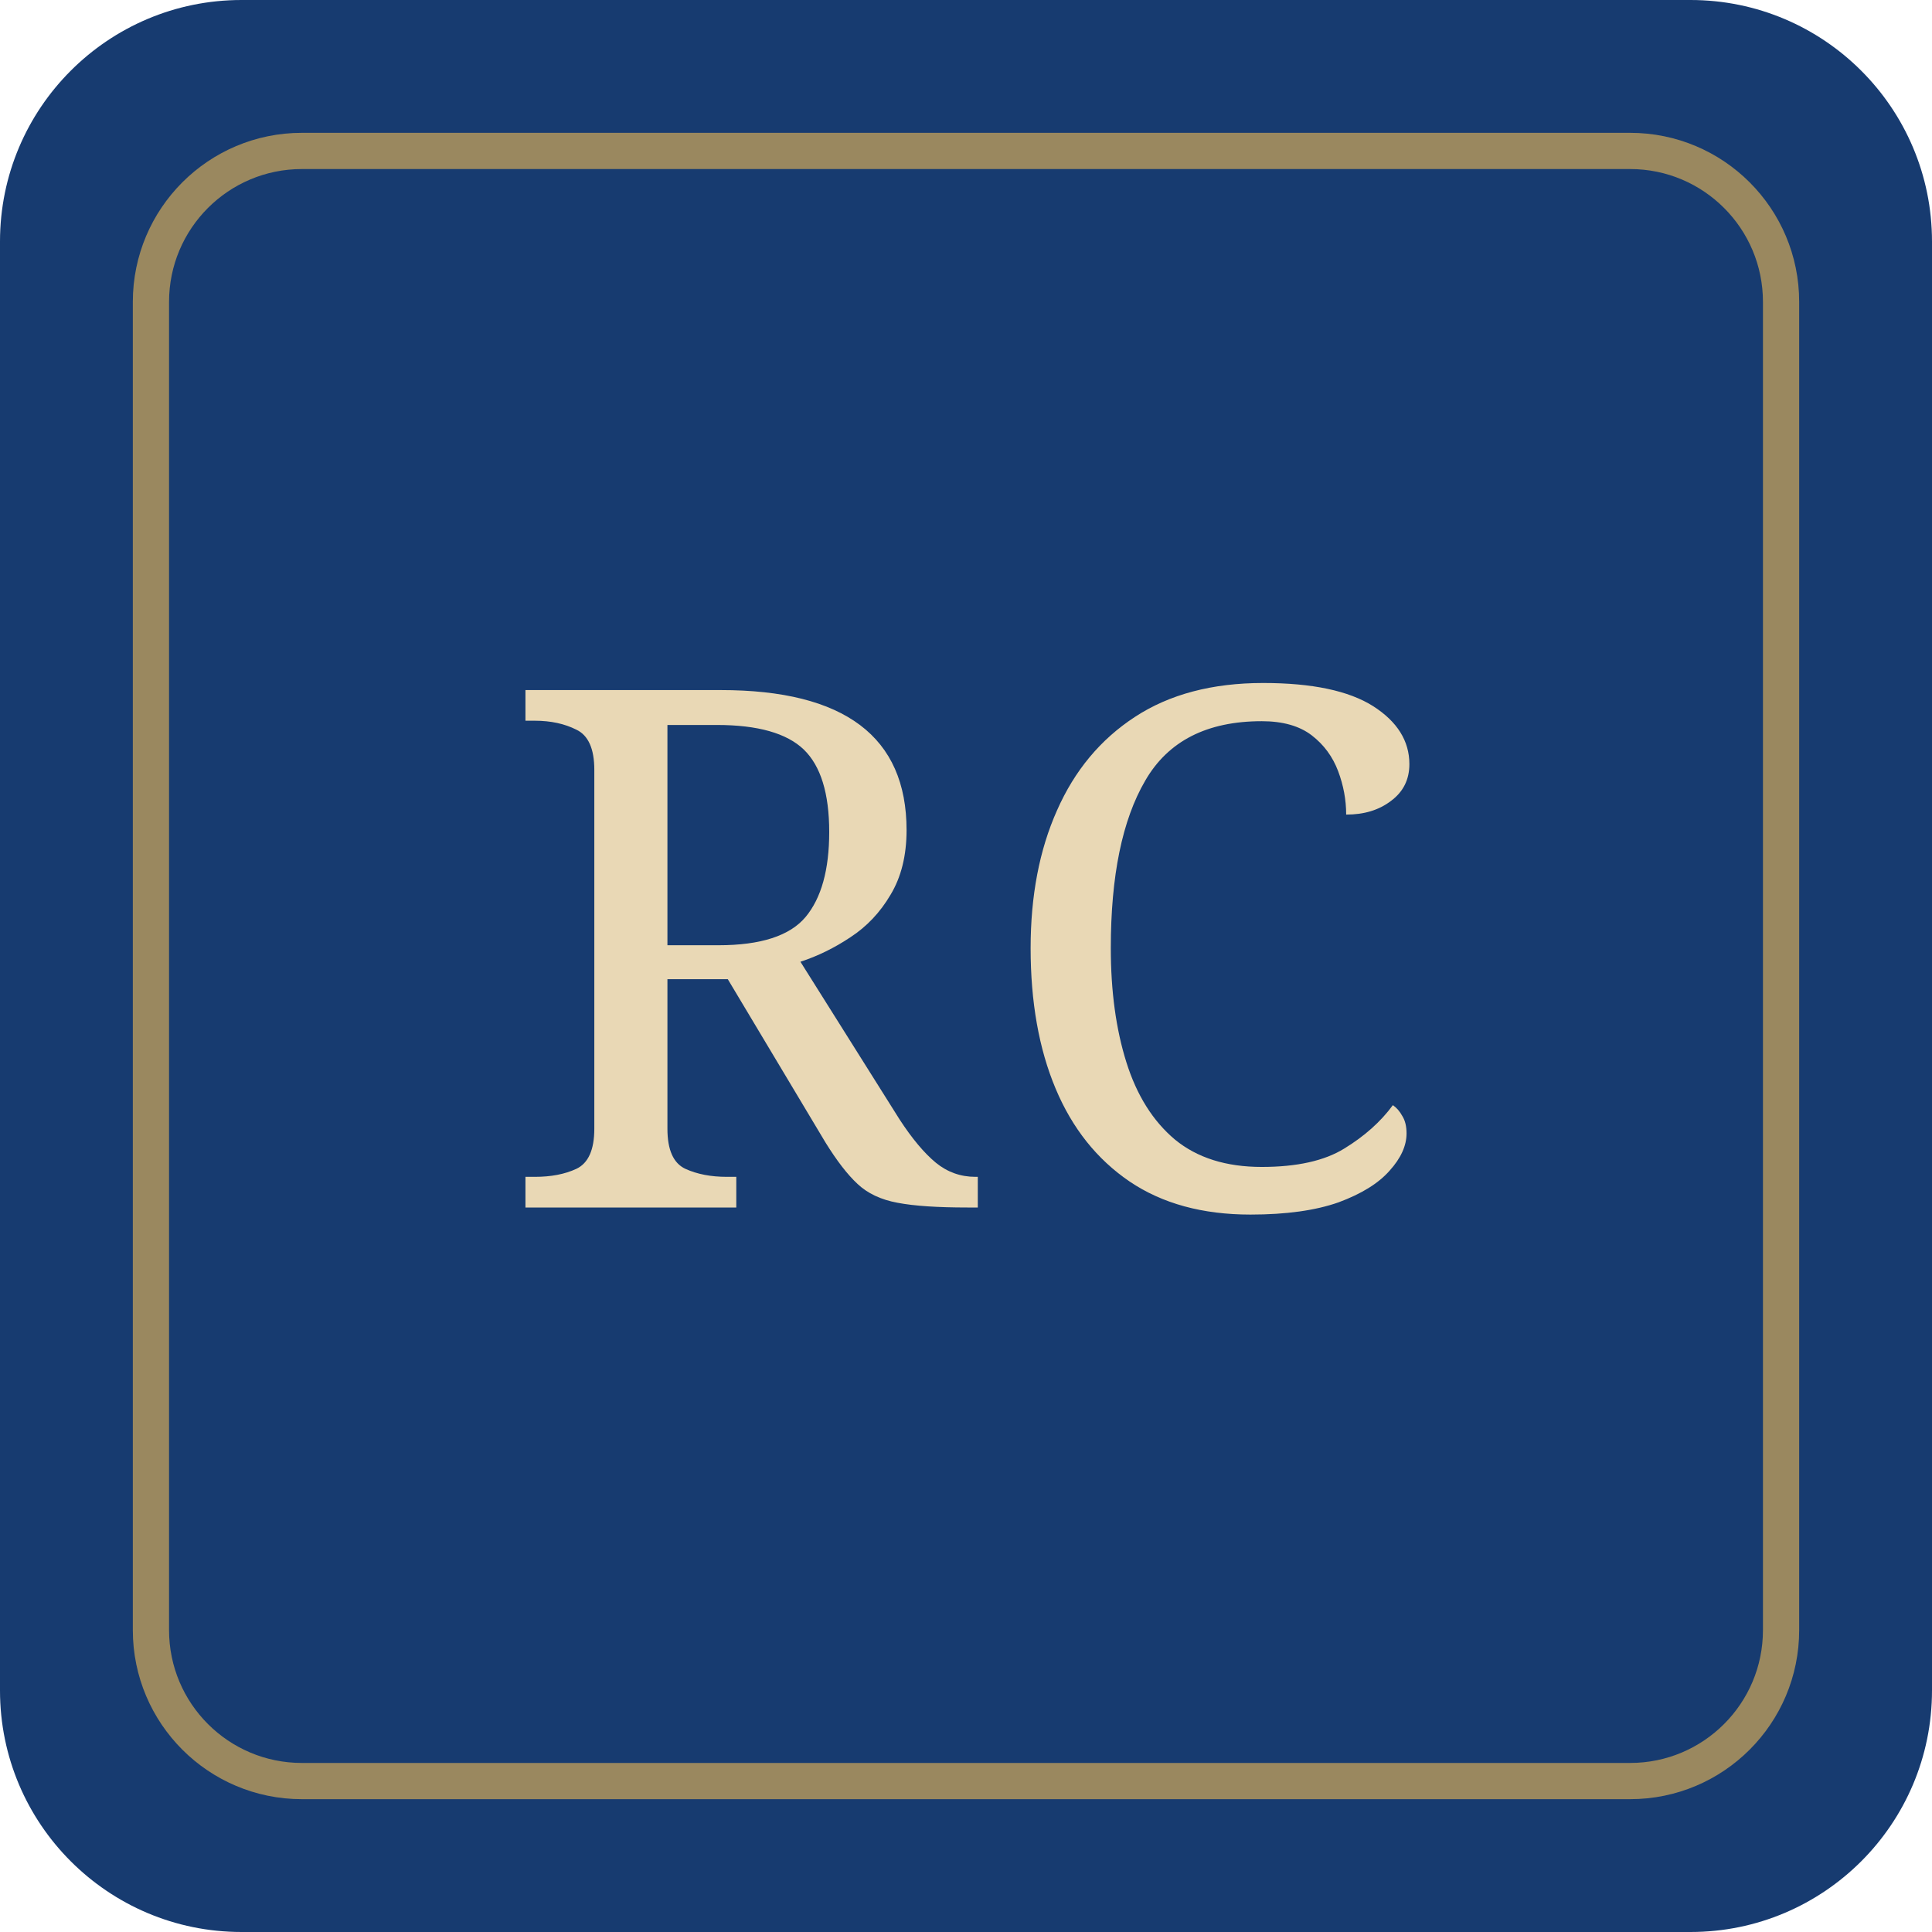
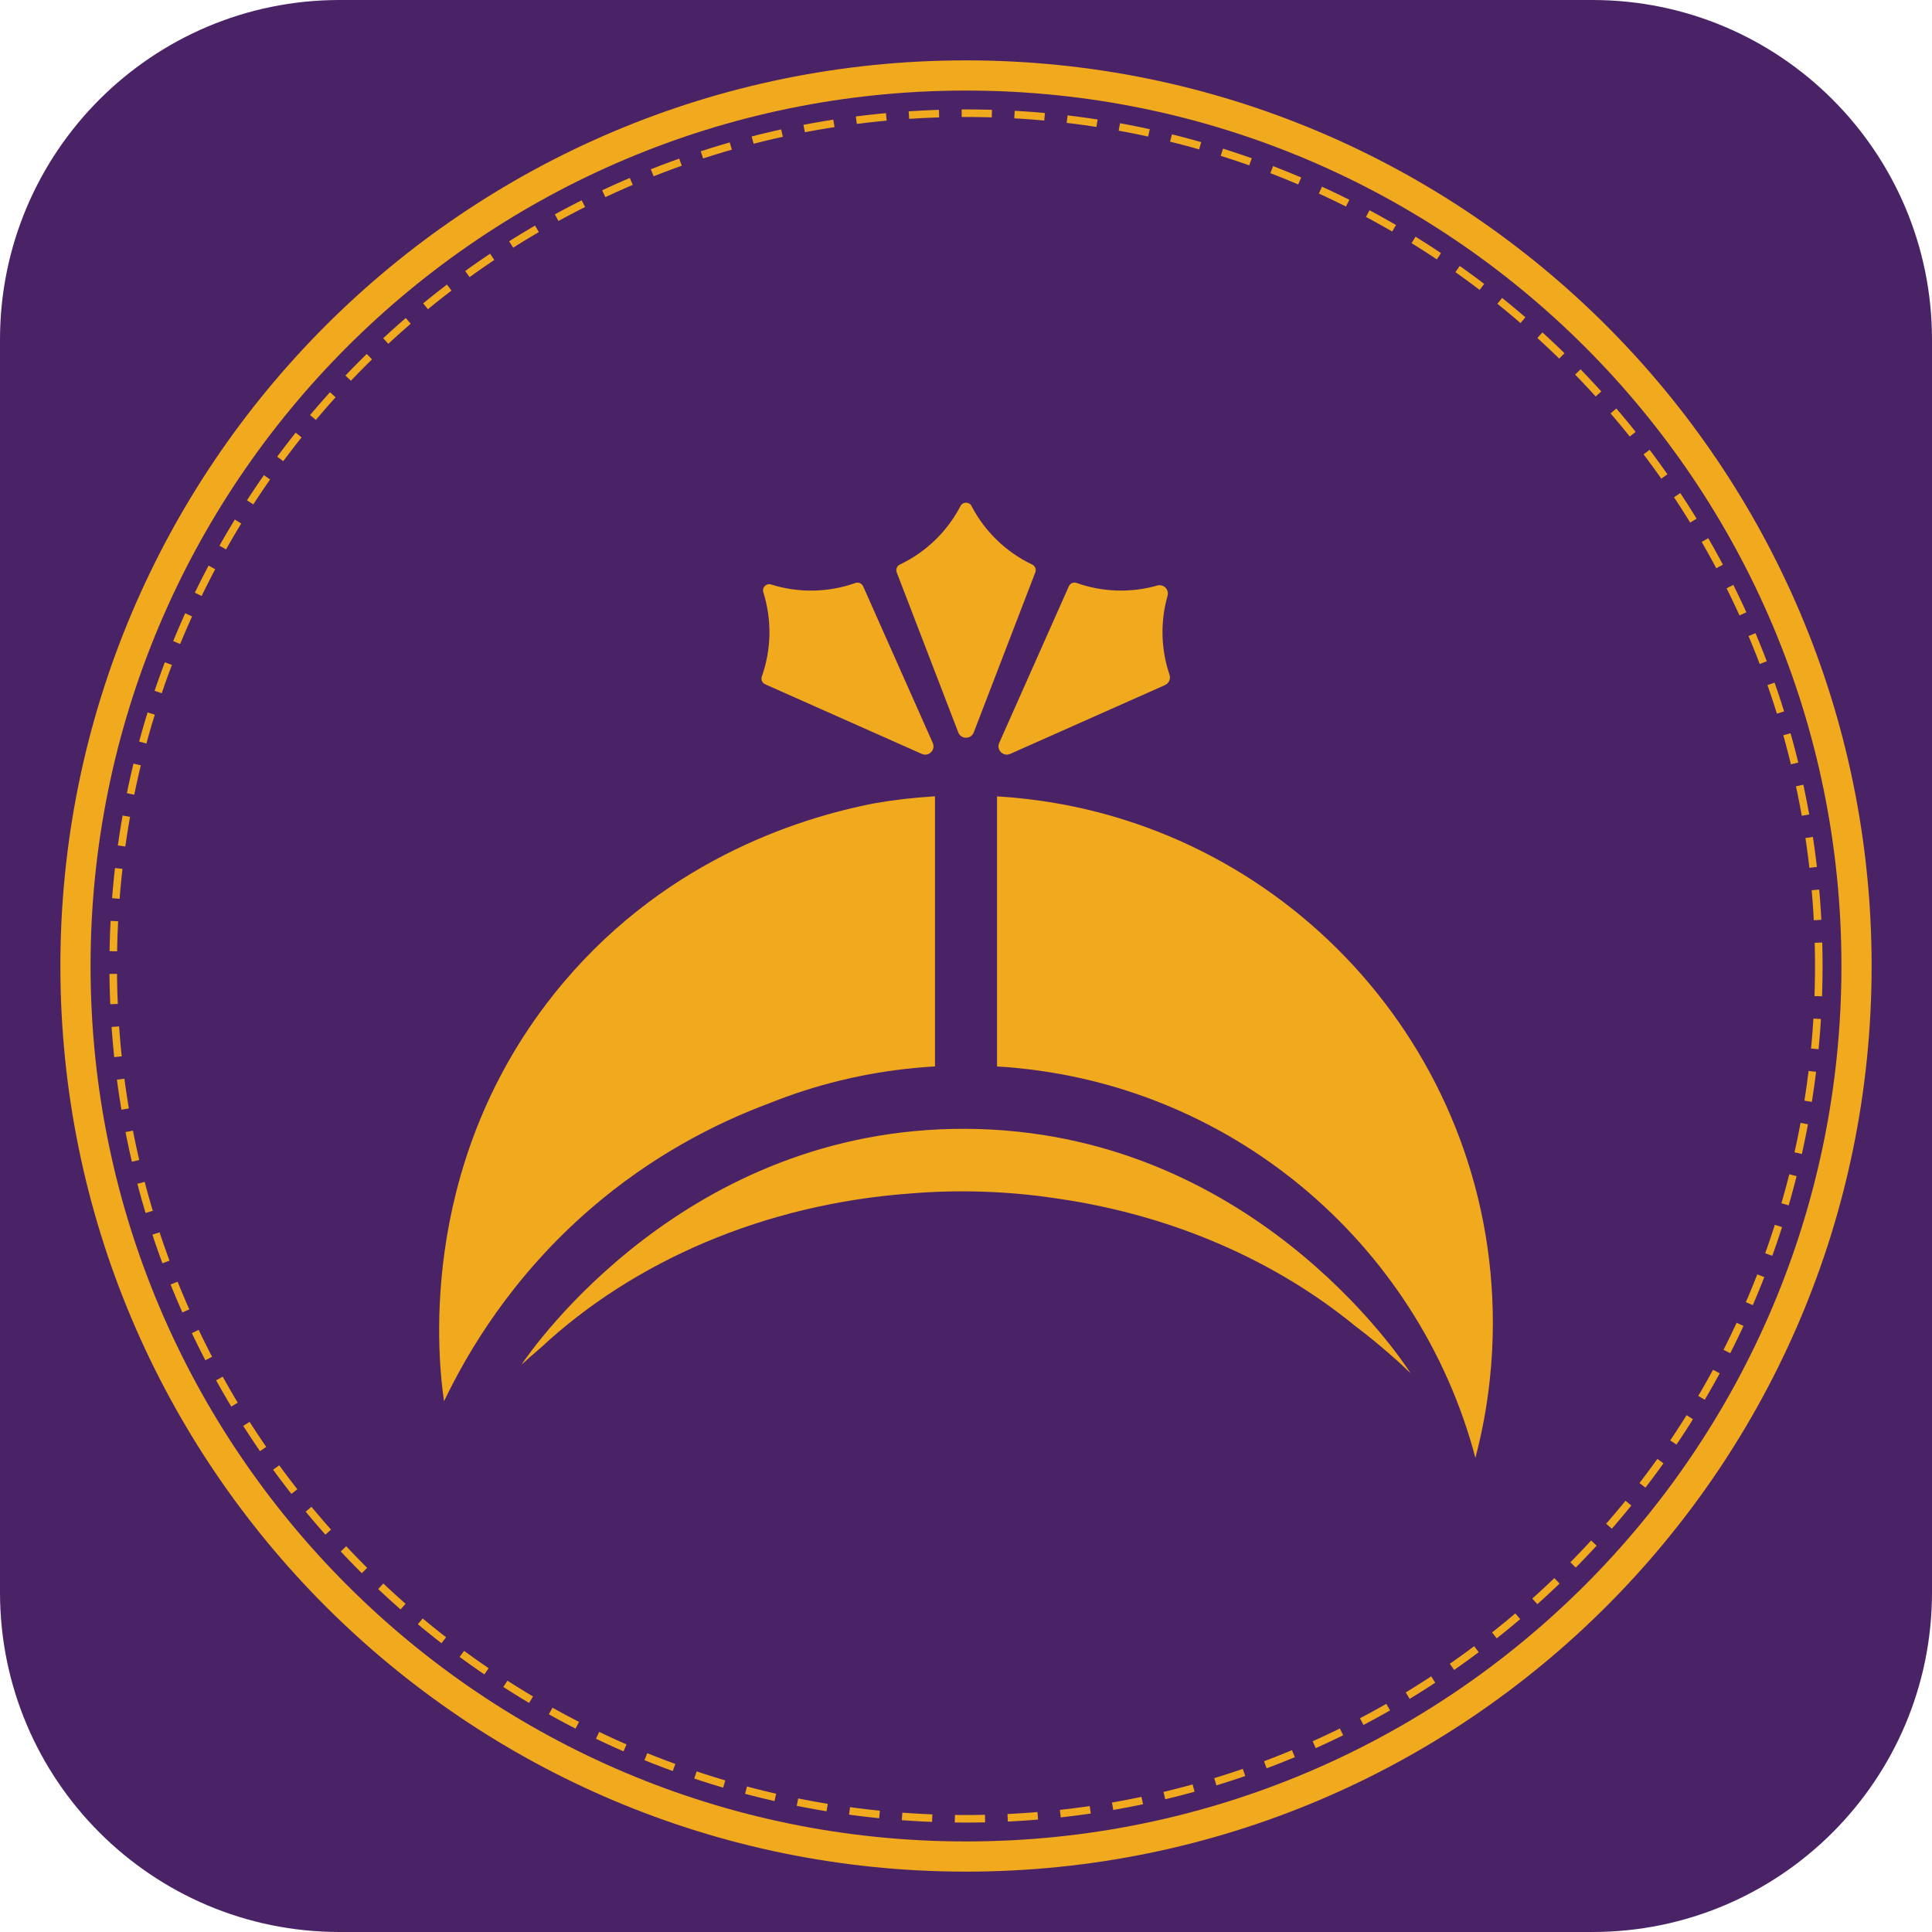
- <svg xmlns="http://www.w3.org/2000/svg" viewBox="0 0 64 64" fill="none">
-   <rect width="64" height="64" rx="8" fill="#173B70" />
-   <rect x="5" y="5" width="54" height="54" rx="5" stroke="#C5A15A" stroke-width="1.2" stroke-opacity="0.75" />
-   <text x="32" y="40" text-anchor="middle" fill="#E9D8B5" font-family="Georgia, serif" font-size="24" letter-spacing="1">RC</text>
+ <svg xmlns="http://www.w3.org/2000/svg" viewBox="0 0 512 512">
+   <rect width="512" height="512" rx="90" fill="#4A2366" />
+   <circle cx="256" cy="256" r="236" fill="none" stroke="#F1A91E" stroke-width="8" />
+   <circle cx="256" cy="256" r="226" fill="none" stroke="#F1A91E" stroke-width="2" stroke-dasharray="8 6" />
+   <g transform="matrix(0.42 0 0 0.42 46 46)">
+     <path fill="#F1A91E" d="M479.13,393.01c.43-.03.87-.05,1.3-.07v170.41c-4.1.24-8.16.55-12.21.93h-.07c-.08,0-.14,0-.21.03-32.12,3.03-62.92,10.63-91.71,22.16-.14.05-.3.1-.45.17-35.44,13.25-74.66,33.84-112.06,66-50.04,43.04-78.06,90.68-93.08,122-3.03-20.89-19.02-145.69,69.14-256.62,66.06-83.12,153.02-111.15,202.74-120.74.03-.01.05-.03.08-.01,11.97-2.08,24.15-3.51,36.52-4.26Z" />
+     <path fill="#F1A91E" d="M832.43,725.13c0,12-.63,23.85-1.89,35.52-1.78,16.98-4.86,33.58-9.12,49.7-36.01-136.31-156.36-238.36-301.84-246.95v-170.41c3.2.17,6.38.41,9.55.69,169.98,14.9,303.3,157.62,303.3,331.45Z" />
+     <path fill="#F1A91E" d="M780.55,756.96c-6.46-6.21-18.35-17.23-35.28-30.05-49.84-40.75-114.23-69.33-186.11-79.96-13.84-2.16-28.26-3.66-43.21-4.34-17.31-.8-34.02-.45-50.08.85-.12,0-.24.01-.35.03-92.81,6.64-175.38,42.92-233.81,97.35-.04.03-.07.05-.09.08-5.46,4.6-9.55,8.31-12.16,10.72,7.25-10.8,104.04-149.83,280.55-148.9,178.33.92,273.87,143.83,280.55,154.23Z" />
+     <g>
+       <path fill="#F1A91E" d="M435.1,260.41c14.65,32.94,29.29,65.89,43.93,98.84,1.95,4.39-2.53,8.87-6.92,6.92-32.94-14.64-65.89-29.29-98.84-43.93-1.87-.83-2.79-2.96-2.11-4.88,6.1-17.15,6.42-35.89.94-53.2-.94-2.98,1.91-5.84,4.9-4.9,17.31,5.47,36.06,5.16,53.2-.94,1.93-.69,4.05.24,4.88,2.11Z" />
+       <path fill="#F1A91E" d="M543.72,251.64c-12.94,33.65-25.88,67.3-38.82,100.96-1.72,4.48-8.06,4.48-9.78,0-12.94-33.65-25.88-67.3-38.82-100.96-.73-1.91.12-4.07,1.96-4.94,16.44-7.81,29.92-20.84,38.29-36.95,1.44-2.78,5.48-2.78,6.93,0,8.37,16.11,21.85,29.14,38.29,36.95,1.85.88,2.7,3.03,1.96,4.94Z" />
+       <path fill="#F1A91E" d="M625.62,322.73c-32.58,14.48-65.16,28.96-97.74,43.44-4.39,1.95-8.87-2.53-6.92-6.92,14.64-32.94,29.29-65.89,43.93-98.84.83-1.87,2.96-2.79,4.88-2.11,16.39,5.83,34.23,6.38,50.89,1.64,4.01-1.14,7.65,2.51,6.51,6.51-4.63,16.28-4.21,33.68,1.24,49.75.88,2.58-.32,5.4-2.81,6.51Z" />
+     </g>
+   </g>
</svg>
